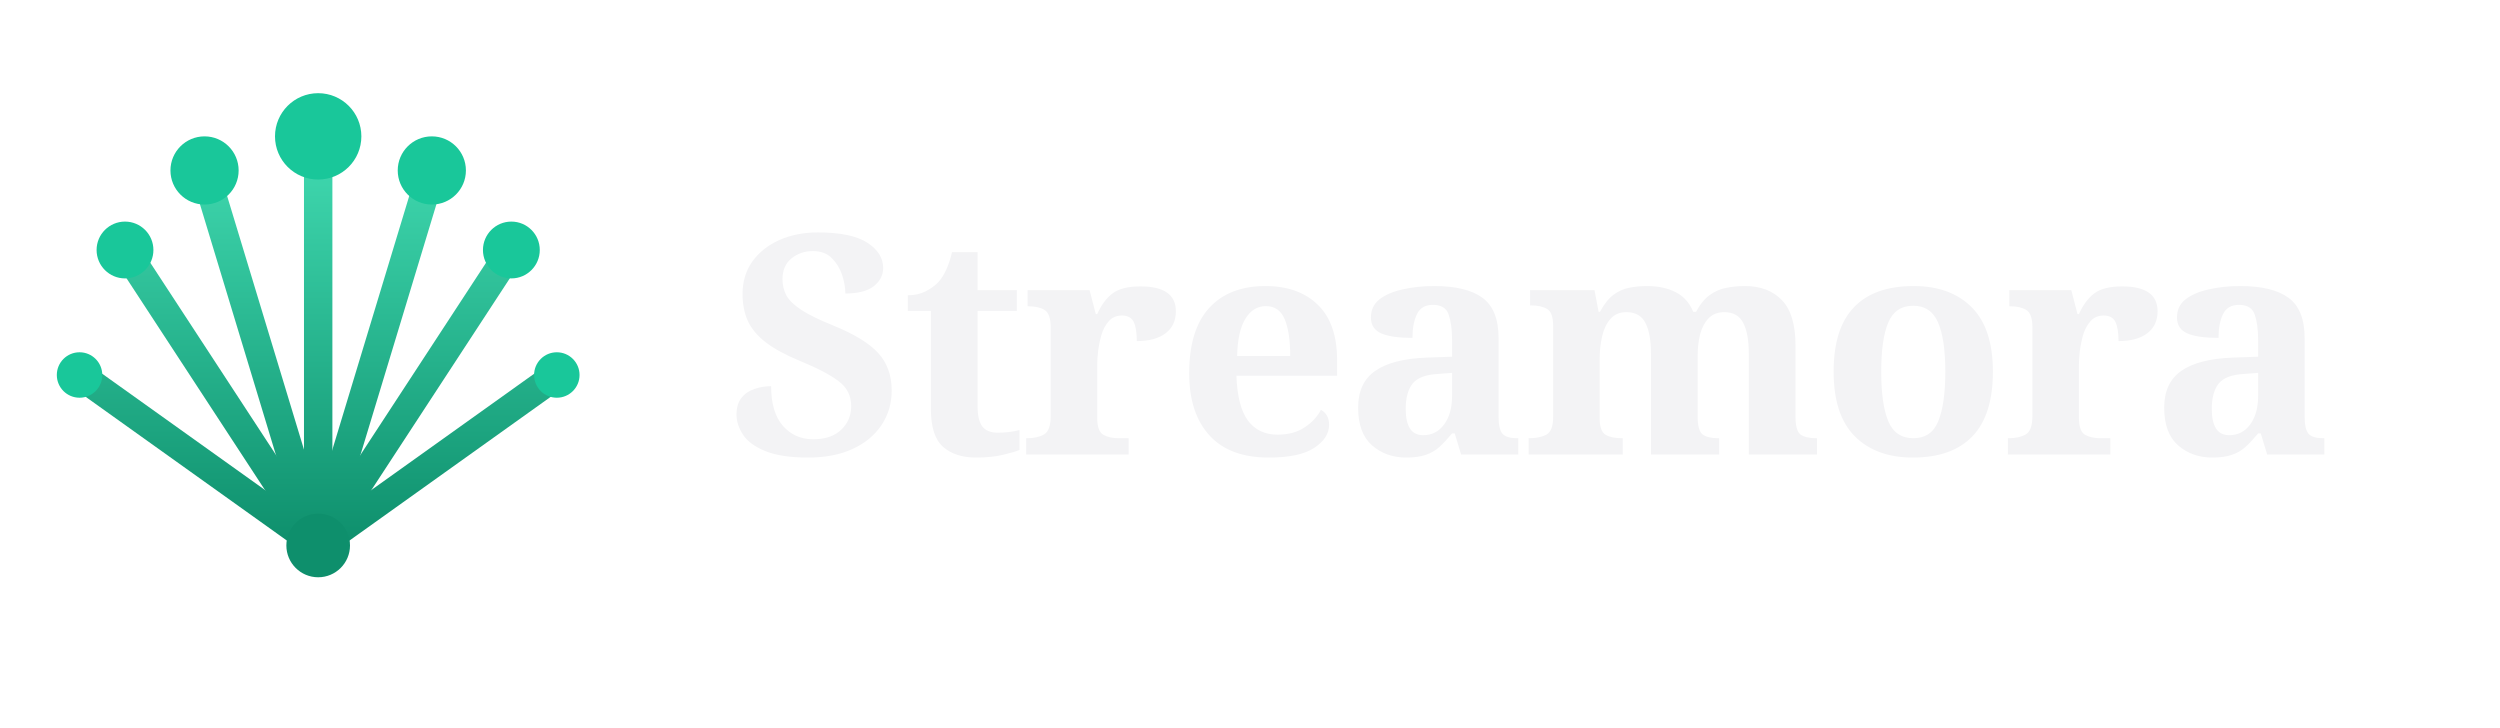
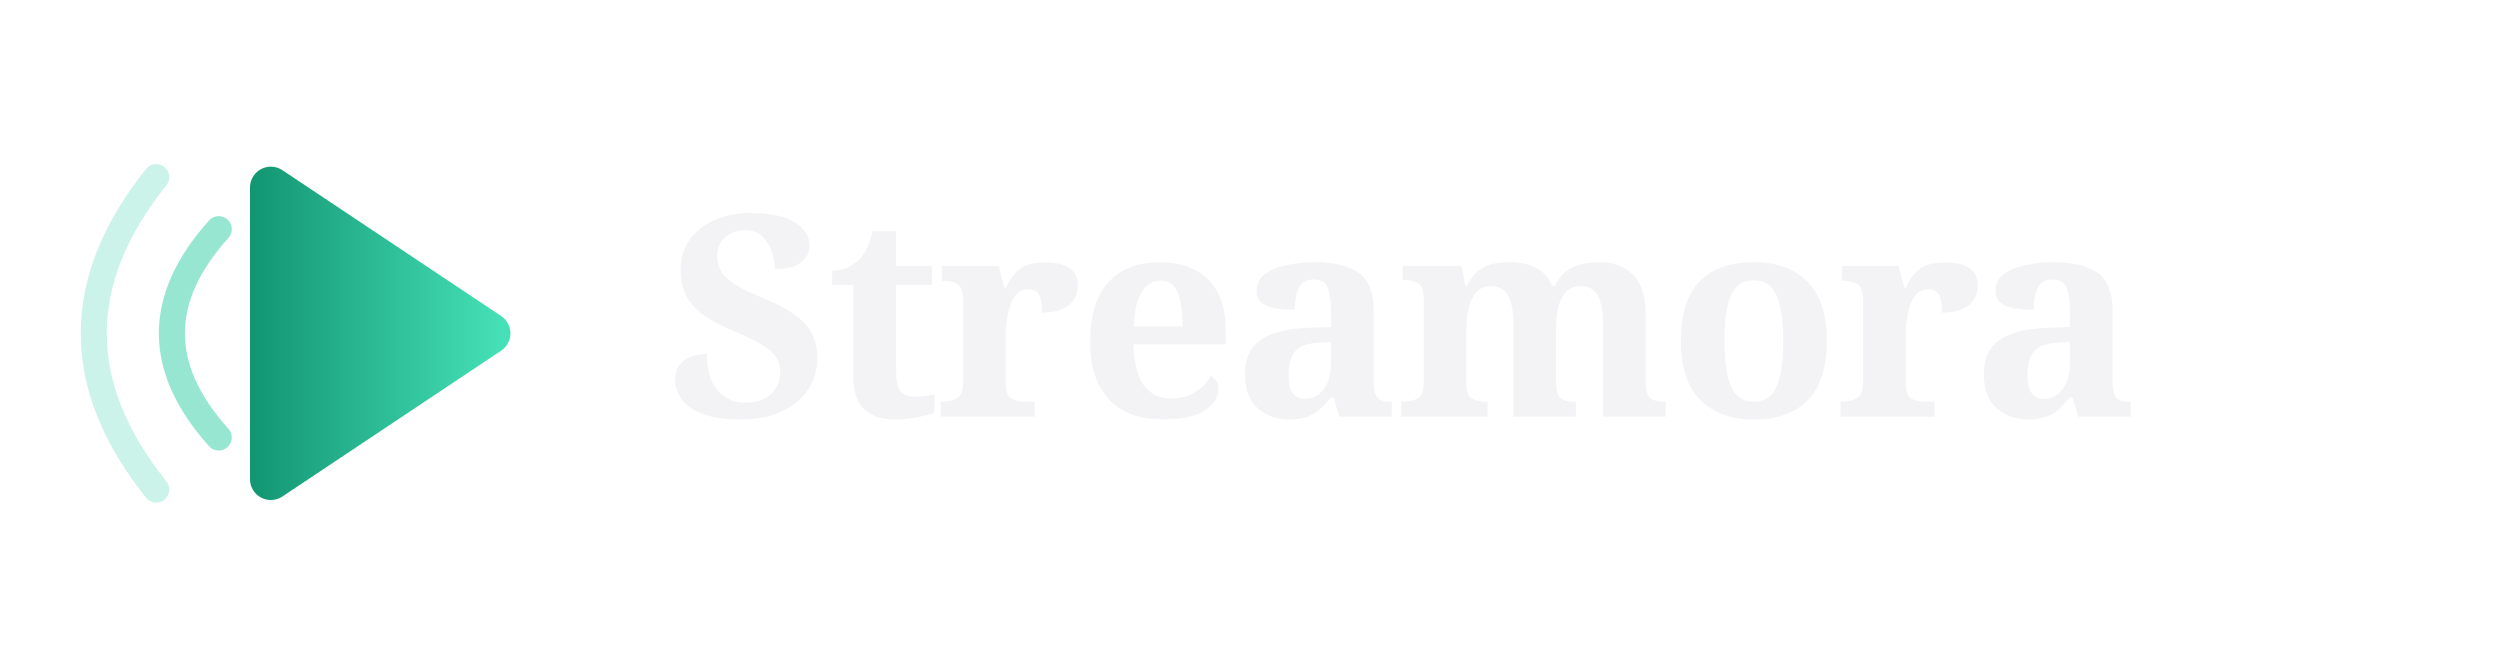
- <svg xmlns="http://www.w3.org/2000/svg" viewBox="0 0 220 64" fill="none">
+ <svg xmlns="http://www.w3.org/2000/svg" viewBox="0 0 240 64" fill="none">
  <defs>
-     <linearGradient id="sf-fan" x1="28" y1="48" x2="28" y2="10" gradientUnits="userSpaceOnUse">
+     <linearGradient id="so-grad-lg" x1="22" y1="32" x2="48" y2="32" gradientUnits="userSpaceOnUse">
      <stop offset="0%" stop-color="#0e8f6c" />
      <stop offset="100%" stop-color="#45e0b6" />
    </linearGradient>
  </defs>
-   <g stroke="url(#sf-fan)" stroke-width="2.5" stroke-linecap="round">
-     <line x1="28" y1="48" x2="28" y2="12" />
-     <line x1="28" y1="48" x2="18" y2="15" />
-     <line x1="28" y1="48" x2="38" y2="15" />
-     <line x1="28" y1="48" x2="11" y2="22" />
-     <line x1="28" y1="48" x2="45" y2="22" />
-     <line x1="28" y1="48" x2="7" y2="33" />
-     <line x1="28" y1="48" x2="49" y2="33" />
-   </g>
-   <g fill="#19c79a">
-     <circle cx="28" cy="12" r="3.8" />
-     <circle cx="18" cy="15" r="3" />
-     <circle cx="38" cy="15" r="3" />
-     <circle cx="11" cy="22" r="2.5" />
-     <circle cx="45" cy="22" r="2.5" />
-     <circle cx="7" cy="33" r="2" />
-     <circle cx="49" cy="33" r="2" />
-   </g>
-   <circle cx="28" cy="48" r="2.8" fill="#0e8f6c" />
+   <path d="M 21 22 Q 12 32 21 42" stroke="#19c79a" stroke-width="2.5" stroke-linecap="round" opacity="0.45" />
+   <path d="M 15 17 Q 3 32 15 47" stroke="#19c79a" stroke-width="2.5" stroke-linecap="round" opacity="0.22" />
+   <polygon points="26,18 47,32 26,46" fill="url(#so-grad-lg)" stroke="url(#so-grad-lg)" stroke-width="4" stroke-linejoin="round" />
  <text x="64" y="40" font-family="Fraunces, Georgia, serif" font-size="27" font-weight="600" fill="#f3f3f5" letter-spacing="-0.5">Streamora</text>
</svg>
